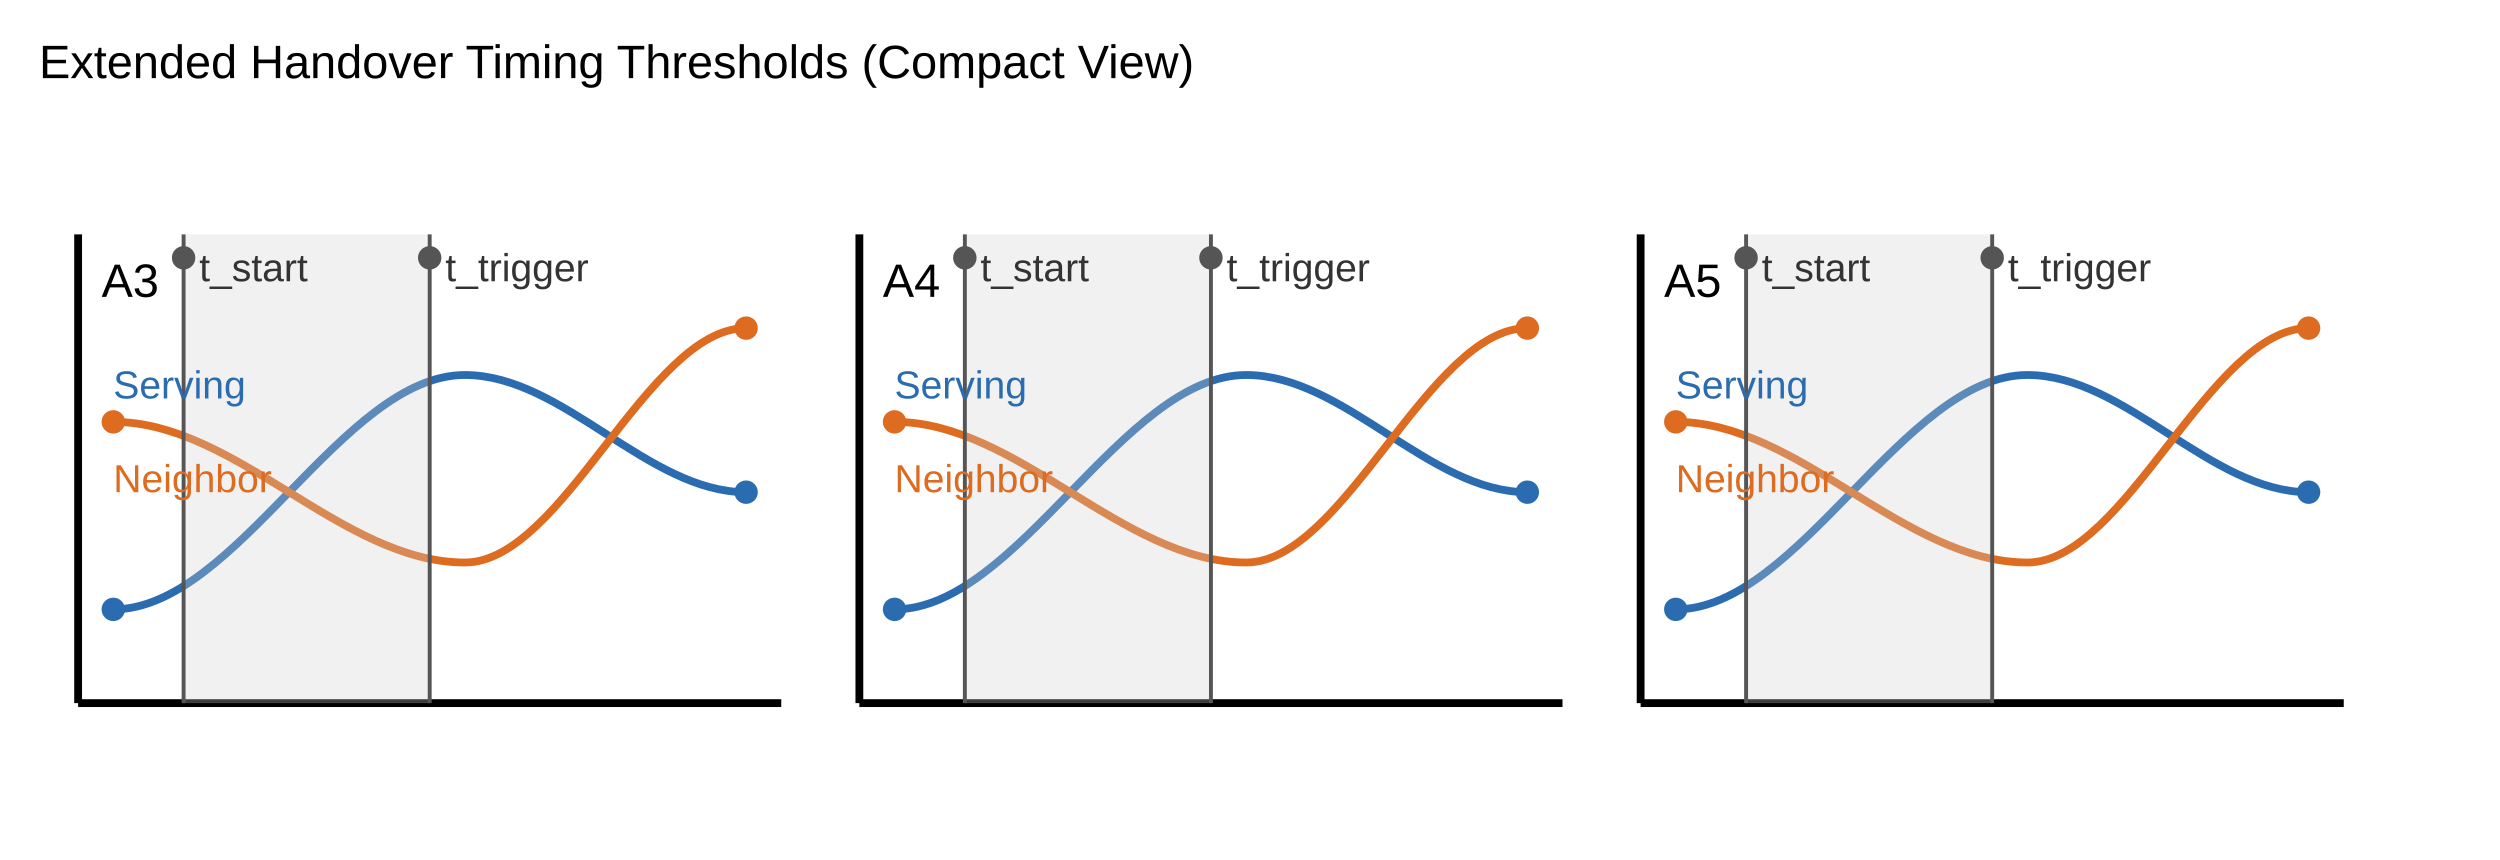
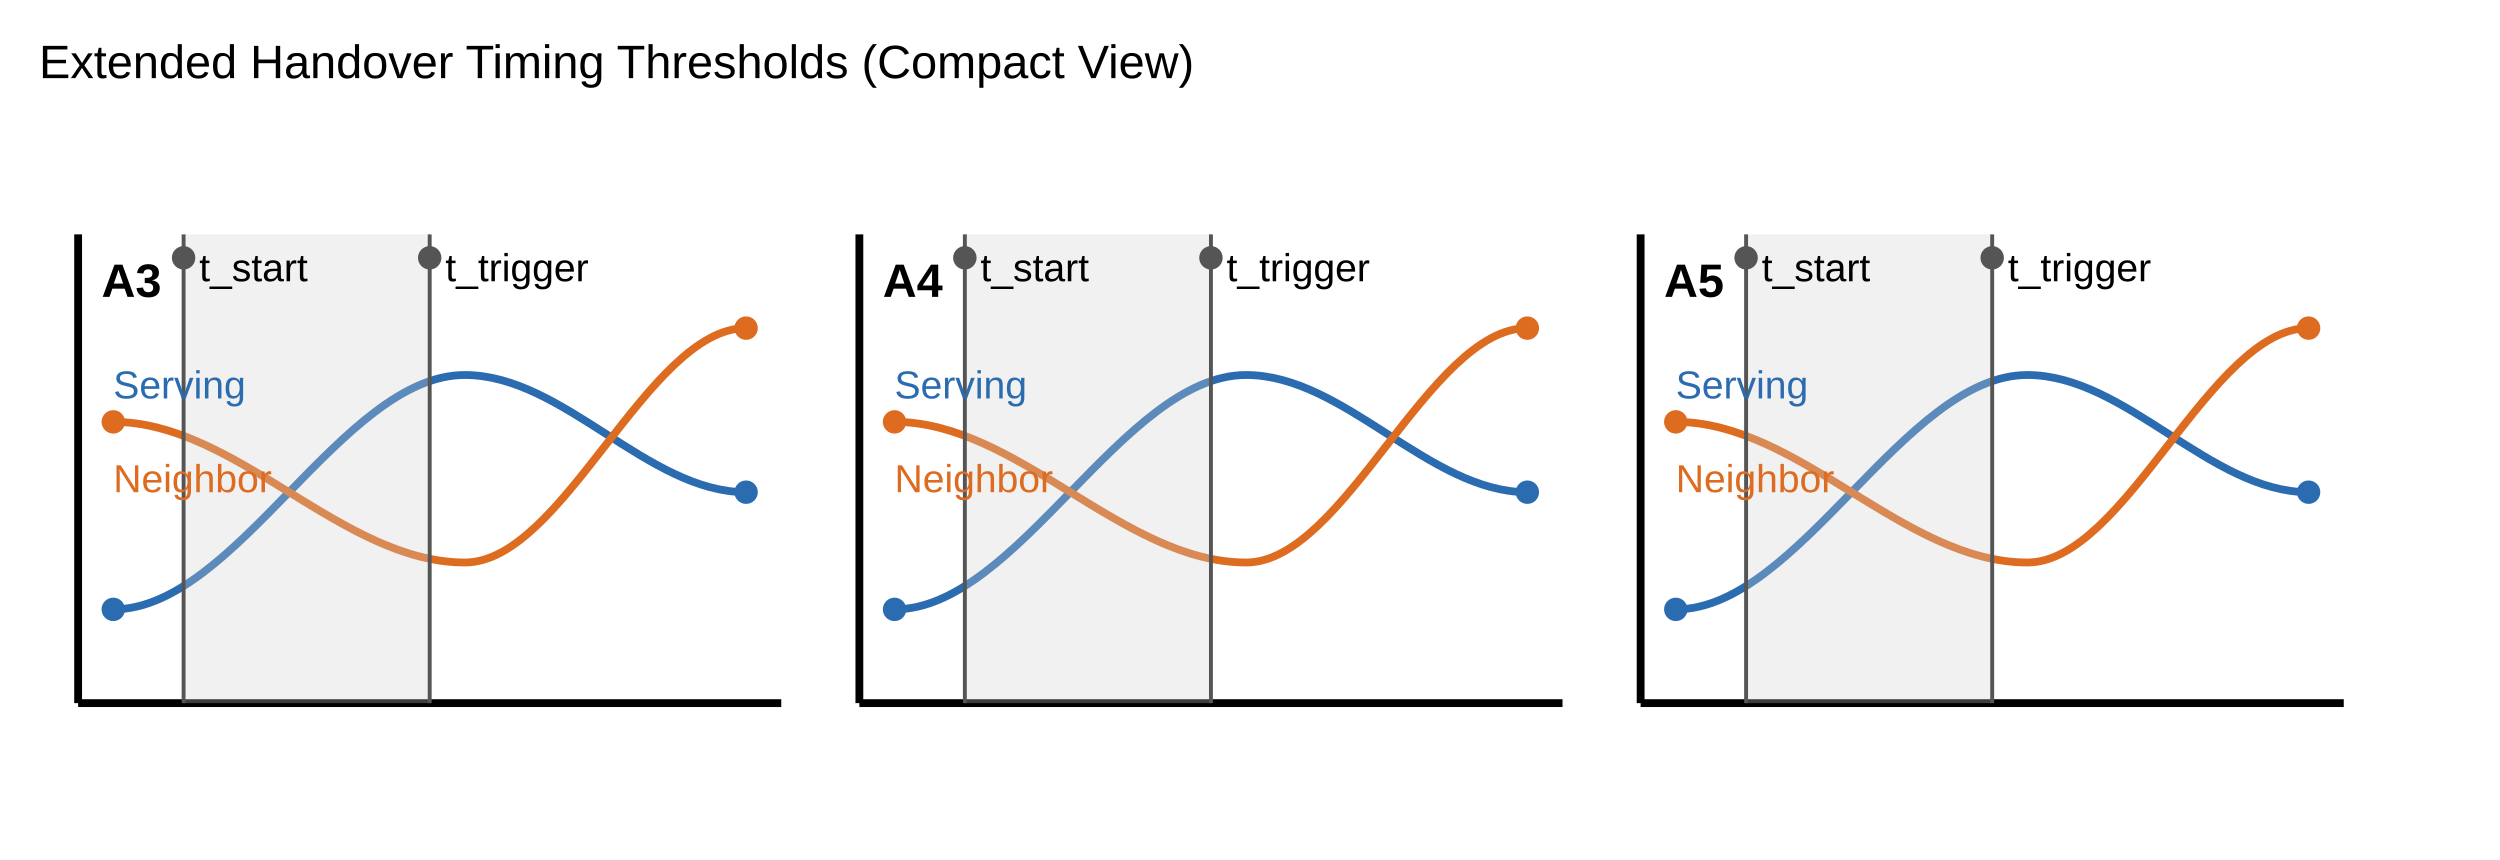
<svg xmlns="http://www.w3.org/2000/svg" baseProfile="full" height="220" version="1.1" width="640">
  <defs />
  <g id="figure_root">
    <g id="g_axes">
-       <line stroke="#000000" stroke-width="2" x1="20.0" x2="200.0" y1="180.0" y2="180.0" />
-       <line stroke="#000000" stroke-width="2" x1="20.0" x2="20.0" y1="180.0" y2="60.0" />
-       <line stroke="#000000" stroke-width="2" x1="220.0" x2="400.0" y1="180.0" y2="180.0" />
-       <line stroke="#000000" stroke-width="2" x1="220.0" x2="220.0" y1="180.0" y2="60.0" />
-       <line stroke="#000000" stroke-width="2" x1="420.0" x2="600.0" y1="180.0" y2="180.0" />
-       <line stroke="#000000" stroke-width="2" x1="420.0" x2="420.0" y1="180.0" y2="60.0" />
+       <line stroke="#000000" stroke-width="2.0" x1="20.0" x2="200.0" y1="180.0" y2="180.0" />
+       <line stroke="#000000" stroke-width="2.0" x1="20.0" x2="20.0" y1="180.0" y2="60.0" />
+       <line stroke="#000000" stroke-width="2.0" x1="220.0" x2="400.0" y1="180.0" y2="180.0" />
+       <line stroke="#000000" stroke-width="2.0" x1="220.0" x2="220.0" y1="180.0" y2="60.0" />
+       <line stroke="#000000" stroke-width="2.0" x1="420.0" x2="600.0" y1="180.0" y2="180.0" />
+       <line stroke="#000000" stroke-width="2.0" x1="420.0" x2="420.0" y1="180.0" y2="60.0" />
    </g>
    <g id="g_curves">
      <path d="M 29.00 156.00 C 60.50 156.00 87.50 96.00 119.00 96.00 C 144.20 96.00 165.80 126.00 191.00 126.00" fill="none" id="curve_serving_A3" stroke="#2b6cb0" stroke-width="2" />
      <path d="M 29.00 108.00 C 60.50 108.00 87.50 144.00 119.00 144.00 C 144.20 144.00 165.80 84.00 191.00 84.00" fill="none" id="curve_neighbor_A3" stroke="#dd6b20" stroke-width="2" />
      <path d="M 229.00 156.00 C 260.50 156.00 287.50 96.00 319.00 96.00 C 344.20 96.00 365.80 126.00 391.00 126.00" fill="none" id="curve_serving_A4" stroke="#2b6cb0" stroke-width="2" />
      <path d="M 229.00 108.00 C 260.50 108.00 287.50 144.00 319.00 144.00 C 344.20 144.00 365.80 84.00 391.00 84.00" fill="none" id="curve_neighbor_A4" stroke="#dd6b20" stroke-width="2" />
      <path d="M 429.00 156.00 C 460.50 156.00 487.50 96.00 519.00 96.00 C 544.20 96.00 565.80 126.00 591.00 126.00" fill="none" id="curve_serving_A5" stroke="#2b6cb0" stroke-width="2" />
      <path d="M 429.00 108.00 C 460.50 108.00 487.50 144.00 519.00 144.00 C 544.20 144.00 565.80 84.00 591.00 84.00" fill="none" id="curve_neighbor_A5" stroke="#dd6b20" stroke-width="2" />
    </g>
    <g id="g_annotations">
      <rect fill="#d0d0d0" fill-opacity="0.3" height="120.0" width="63.0" x="47.0" y="60.0" />
-       <line stroke="#555555" stroke-width="1" x1="47.0" x2="47.0" y1="180.0" y2="60.0" />
-       <line stroke="#555555" stroke-width="1" x1="110.0" x2="110.0" y1="180.0" y2="60.0" />
+       <line stroke="#555555" stroke-width="1.0" x1="47.0" x2="47.0" y1="180.0" y2="60.0" />
+       <line stroke="#555555" stroke-width="1.0" x1="110.0" x2="110.0" y1="180.0" y2="60.0" />
      <rect fill="#d0d0d0" fill-opacity="0.3" height="120.0" width="63.0" x="247.0" y="60.0" />
-       <line stroke="#555555" stroke-width="1" x1="247.0" x2="247.0" y1="180.0" y2="60.0" />
-       <line stroke="#555555" stroke-width="1" x1="310.0" x2="310.0" y1="180.0" y2="60.0" />
+       <line stroke="#555555" stroke-width="1.0" x1="247.0" x2="247.0" y1="180.0" y2="60.0" />
+       <line stroke="#555555" stroke-width="1.0" x1="310.0" x2="310.0" y1="180.0" y2="60.0" />
      <rect fill="#d0d0d0" fill-opacity="0.3" height="120.0" width="63.0" x="447.0" y="60.0" />
-       <line stroke="#555555" stroke-width="1" x1="447.0" x2="447.0" y1="180.0" y2="60.0" />
-       <line stroke="#555555" stroke-width="1" x1="510.0" x2="510.0" y1="180.0" y2="60.0" />
+       <line stroke="#555555" stroke-width="1.0" x1="447.0" x2="447.0" y1="180.0" y2="60.0" />
+       <line stroke="#555555" stroke-width="1.0" x1="510.0" x2="510.0" y1="180.0" y2="60.0" />
    </g>
    <g id="g_text">
      <text fill="#000000" font-family="Arial, sans-serif" id="txt_title" text-anchor="start" x="10" y="20">Extended Handover Timing Thresholds (Compact View)</text>
-       <text fill="#333333" font-family="Arial, sans-serif" font-size="10" id="txt_t_start_A3" text-anchor="start" x="51.0" y="72.0">t_start</text>
-       <text fill="#333333" font-family="Arial, sans-serif" font-size="10" id="txt_t_trigger_A3" text-anchor="start" x="114.0" y="72.0">t_trigger</text>
-       <text fill="#000000" font-family="Arial, sans-serif" font-size="12" id="txt_panel_A3" text-anchor="start" x="26.0" y="76.0">A3</text>
-       <text fill="#2b6cb0" font-family="Arial, sans-serif" font-size="10" id="txt_serving_A3" text-anchor="start" x="29.0" y="102.0">Serving</text>
-       <text fill="#dd6b20" font-family="Arial, sans-serif" font-size="10" id="txt_neighbor_A3" text-anchor="start" x="29.0" y="126.0">Neighbor</text>
-       <text fill="#333333" font-family="Arial, sans-serif" font-size="10" id="txt_t_start_A4" text-anchor="start" x="251.0" y="72.0">t_start</text>
-       <text fill="#333333" font-family="Arial, sans-serif" font-size="10" id="txt_t_trigger_A4" text-anchor="start" x="314.0" y="72.0">t_trigger</text>
-       <text fill="#000000" font-family="Arial, sans-serif" font-size="12" id="txt_panel_A4" text-anchor="start" x="226.0" y="76.0">A4</text>
-       <text fill="#2b6cb0" font-family="Arial, sans-serif" font-size="10" id="txt_serving_A4" text-anchor="start" x="229.0" y="102.0">Serving</text>
-       <text fill="#dd6b20" font-family="Arial, sans-serif" font-size="10" id="txt_neighbor_A4" text-anchor="start" x="229.0" y="126.0">Neighbor</text>
-       <text fill="#333333" font-family="Arial, sans-serif" font-size="10" id="txt_t_start_A5" text-anchor="start" x="451.0" y="72.0">t_start</text>
-       <text fill="#333333" font-family="Arial, sans-serif" font-size="10" id="txt_t_trigger_A5" text-anchor="start" x="514.0" y="72.0">t_trigger</text>
-       <text fill="#000000" font-family="Arial, sans-serif" font-size="12" id="txt_panel_A5" text-anchor="start" x="426.0" y="76.0">A5</text>
-       <text fill="#2b6cb0" font-family="Arial, sans-serif" font-size="10" id="txt_serving_A5" text-anchor="start" x="429.0" y="102.0">Serving</text>
-       <text fill="#dd6b20" font-family="Arial, sans-serif" font-size="10" id="txt_neighbor_A5" text-anchor="start" x="429.0" y="126.0">Neighbor</text>
+       <text dominant-baseline="alphabetic" fill="#000000" font-family="Arial, sans-serif" font-size="10" id="txt_t_start_A3" text-anchor="start" x="51.0" y="72.0">t_start</text>
+       <text dominant-baseline="alphabetic" fill="#000000" font-family="Arial, sans-serif" font-size="10" id="txt_t_trigger_A3" text-anchor="start" x="114.0" y="72.0">t_trigger</text>
+       <text dominant-baseline="alphabetic" fill="#000000" font-family="Arial, sans-serif" font-size="12" font-weight="bold" id="txt_panel_A3" text-anchor="start" x="26.0" y="76.0">A3</text>
+       <text dominant-baseline="alphabetic" fill="#2b6cb0" font-family="Arial, sans-serif" font-size="10" id="txt_serving_A3" text-anchor="start" x="29.0" y="102.0">Serving</text>
+       <text dominant-baseline="alphabetic" fill="#dd6b20" font-family="Arial, sans-serif" font-size="10" id="txt_neighbor_A3" text-anchor="start" x="29.0" y="126.0">Neighbor</text>
+       <text dominant-baseline="alphabetic" fill="#000000" font-family="Arial, sans-serif" font-size="10" id="txt_t_start_A4" text-anchor="start" x="251.0" y="72.0">t_start</text>
+       <text dominant-baseline="alphabetic" fill="#000000" font-family="Arial, sans-serif" font-size="10" id="txt_t_trigger_A4" text-anchor="start" x="314.0" y="72.0">t_trigger</text>
+       <text dominant-baseline="alphabetic" fill="#000000" font-family="Arial, sans-serif" font-size="12" font-weight="bold" id="txt_panel_A4" text-anchor="start" x="226.0" y="76.0">A4</text>
+       <text dominant-baseline="alphabetic" fill="#2b6cb0" font-family="Arial, sans-serif" font-size="10" id="txt_serving_A4" text-anchor="start" x="229.0" y="102.0">Serving</text>
+       <text dominant-baseline="alphabetic" fill="#dd6b20" font-family="Arial, sans-serif" font-size="10" id="txt_neighbor_A4" text-anchor="start" x="229.0" y="126.0">Neighbor</text>
+       <text dominant-baseline="alphabetic" fill="#000000" font-family="Arial, sans-serif" font-size="10" id="txt_t_start_A5" text-anchor="start" x="451.0" y="72.0">t_start</text>
+       <text dominant-baseline="alphabetic" fill="#000000" font-family="Arial, sans-serif" font-size="10" id="txt_t_trigger_A5" text-anchor="start" x="514.0" y="72.0">t_trigger</text>
+       <text dominant-baseline="alphabetic" fill="#000000" font-family="Arial, sans-serif" font-size="12" font-weight="bold" id="txt_panel_A5" text-anchor="start" x="426.0" y="76.0">A5</text>
+       <text dominant-baseline="alphabetic" fill="#2b6cb0" font-family="Arial, sans-serif" font-size="10" id="txt_serving_A5" text-anchor="start" x="429.0" y="102.0">Serving</text>
+       <text dominant-baseline="alphabetic" fill="#dd6b20" font-family="Arial, sans-serif" font-size="10" id="txt_neighbor_A5" text-anchor="start" x="429.0" y="126.0">Neighbor</text>
    </g>
    <g id="g_markers">
      <circle cx="47.0" cy="66.0" fill="#555555" r="3" />
      <circle cx="110.0" cy="66.0" fill="#555555" r="3" />
      <circle cx="29.0" cy="156.0" fill="#2b6cb0" r="3" />
      <circle cx="191.0" cy="126.0" fill="#2b6cb0" r="3" />
      <circle cx="29.0" cy="108.0" fill="#dd6b20" r="3" />
      <circle cx="191.0" cy="84.0" fill="#dd6b20" r="3" />
      <circle cx="247.0" cy="66.0" fill="#555555" r="3" />
      <circle cx="310.0" cy="66.0" fill="#555555" r="3" />
      <circle cx="229.0" cy="156.0" fill="#2b6cb0" r="3" />
      <circle cx="391.0" cy="126.0" fill="#2b6cb0" r="3" />
      <circle cx="229.0" cy="108.0" fill="#dd6b20" r="3" />
      <circle cx="391.0" cy="84.0" fill="#dd6b20" r="3" />
      <circle cx="447.0" cy="66.0" fill="#555555" r="3" />
      <circle cx="510.0" cy="66.0" fill="#555555" r="3" />
      <circle cx="429.0" cy="156.0" fill="#2b6cb0" r="3" />
      <circle cx="591.0" cy="126.0" fill="#2b6cb0" r="3" />
      <circle cx="429.0" cy="108.0" fill="#dd6b20" r="3" />
      <circle cx="591.0" cy="84.0" fill="#dd6b20" r="3" />
    </g>
  </g>
</svg>
